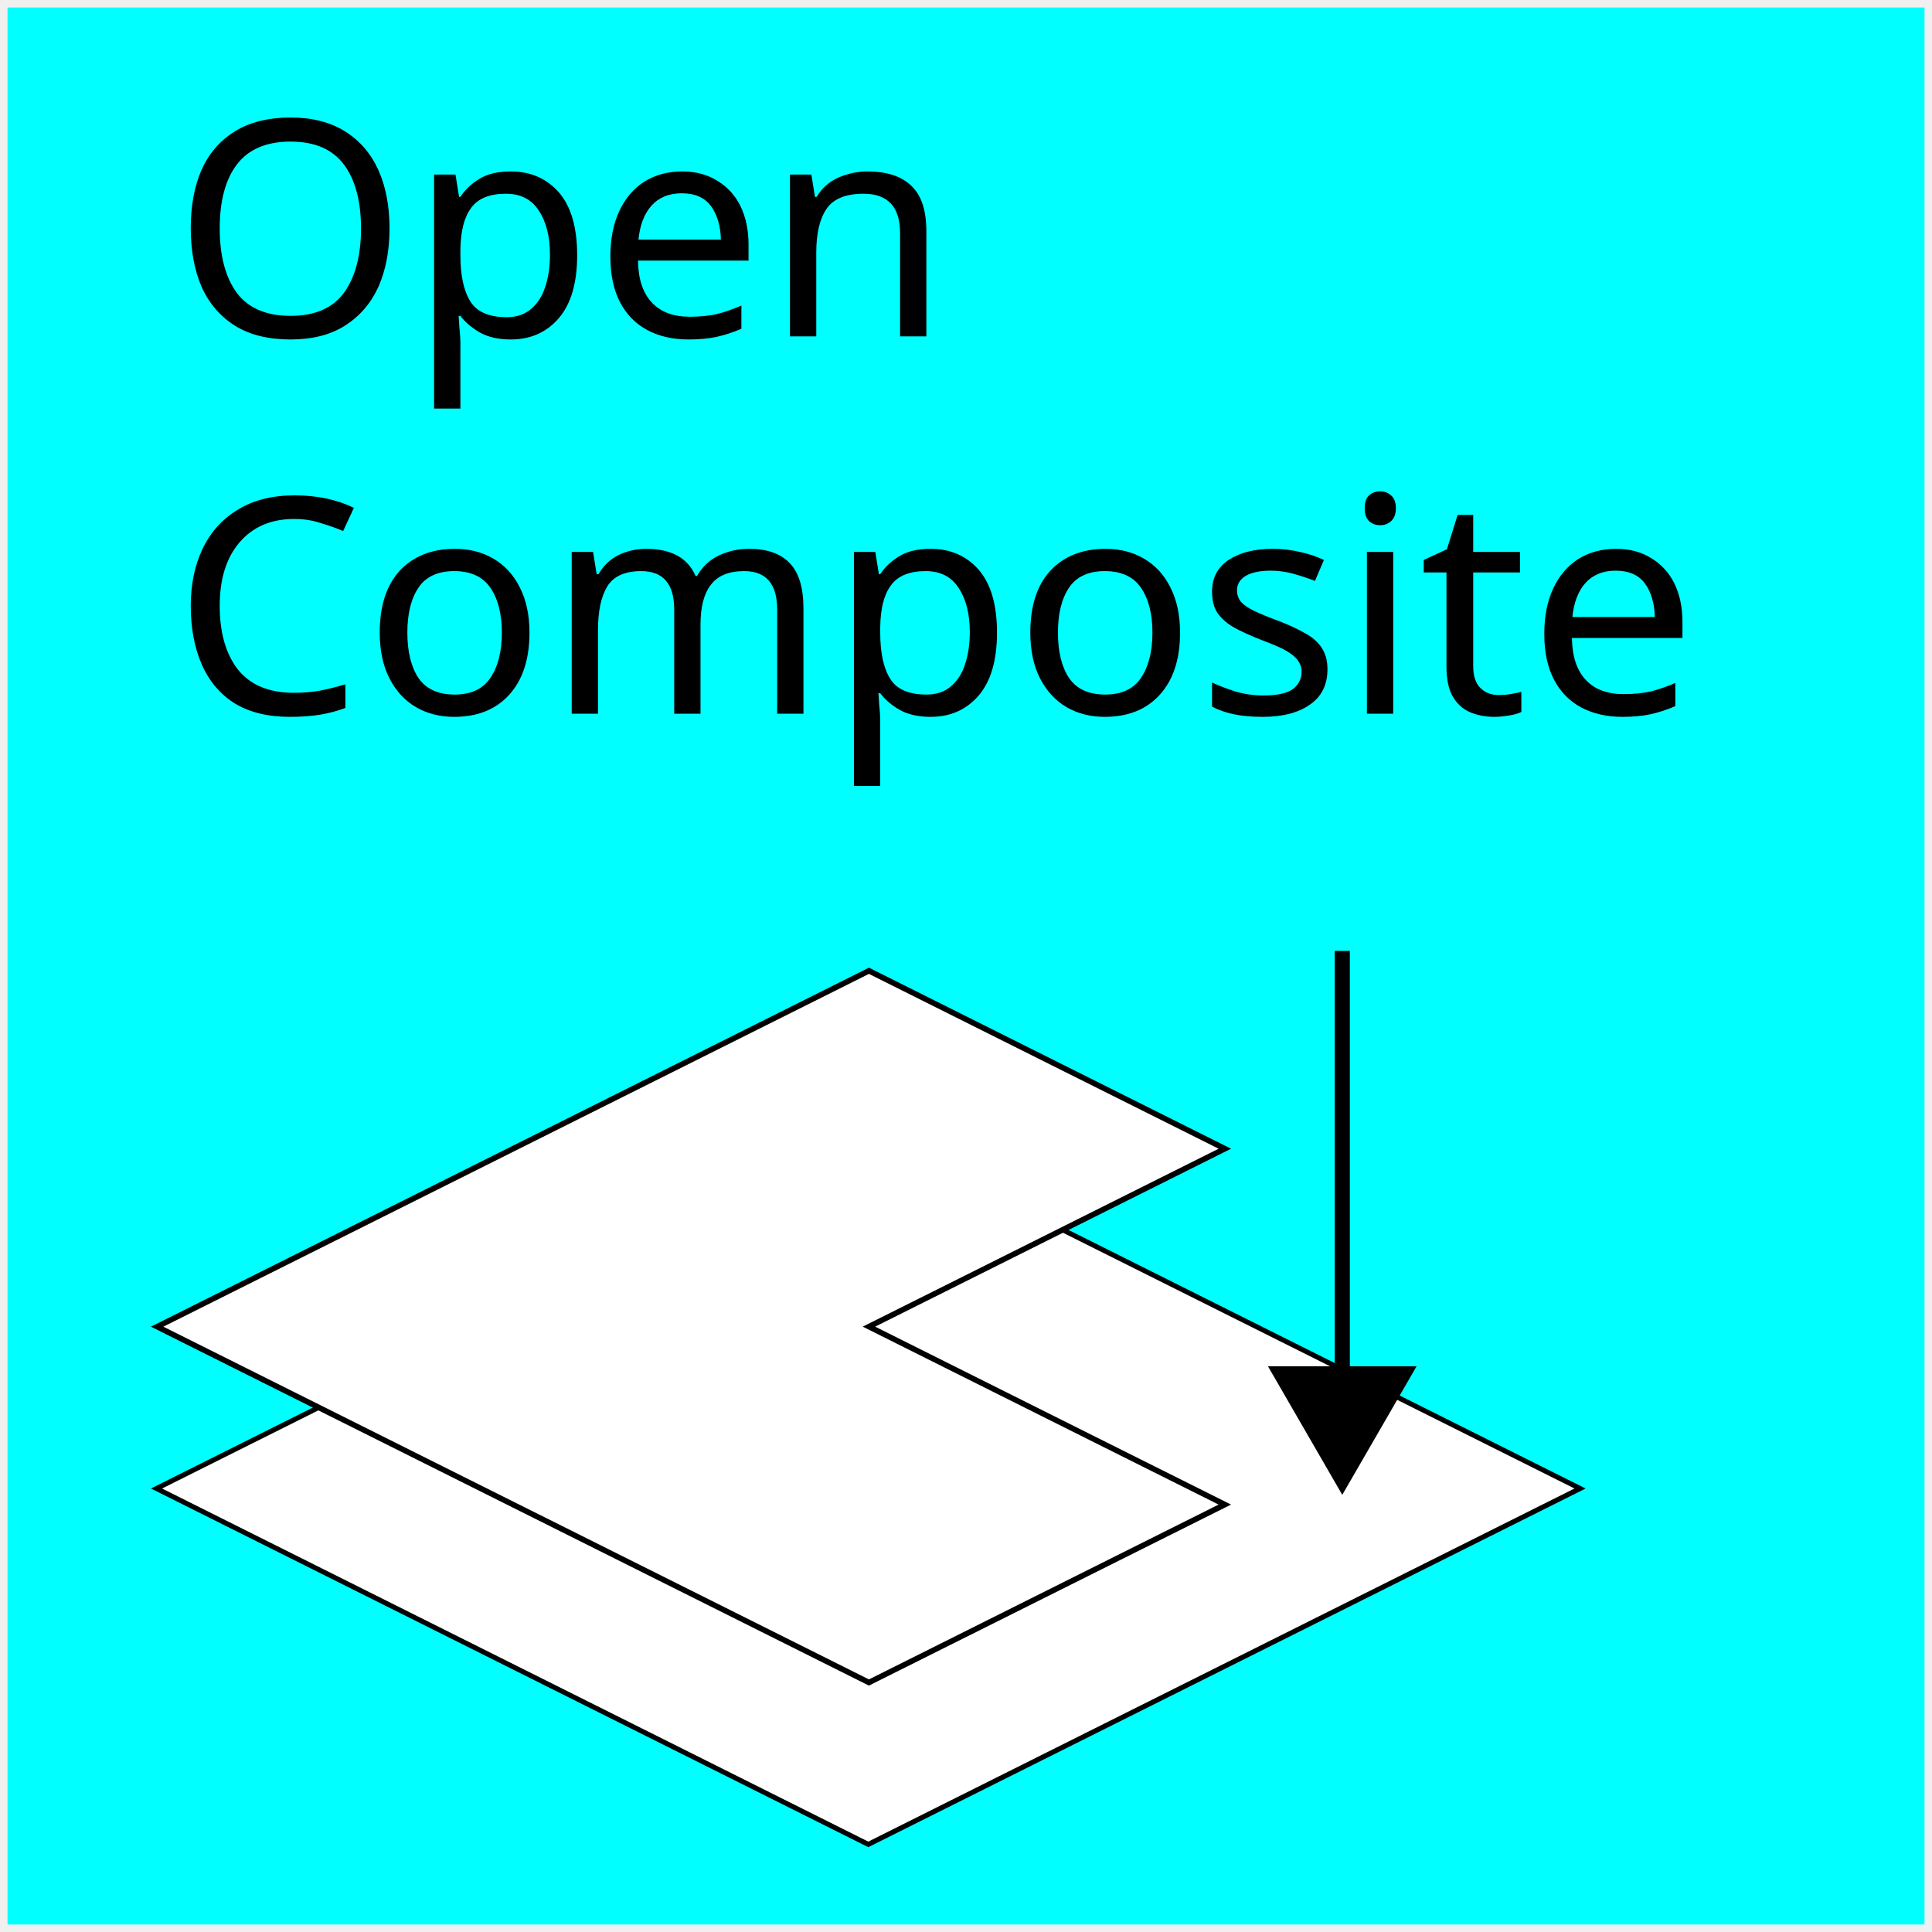
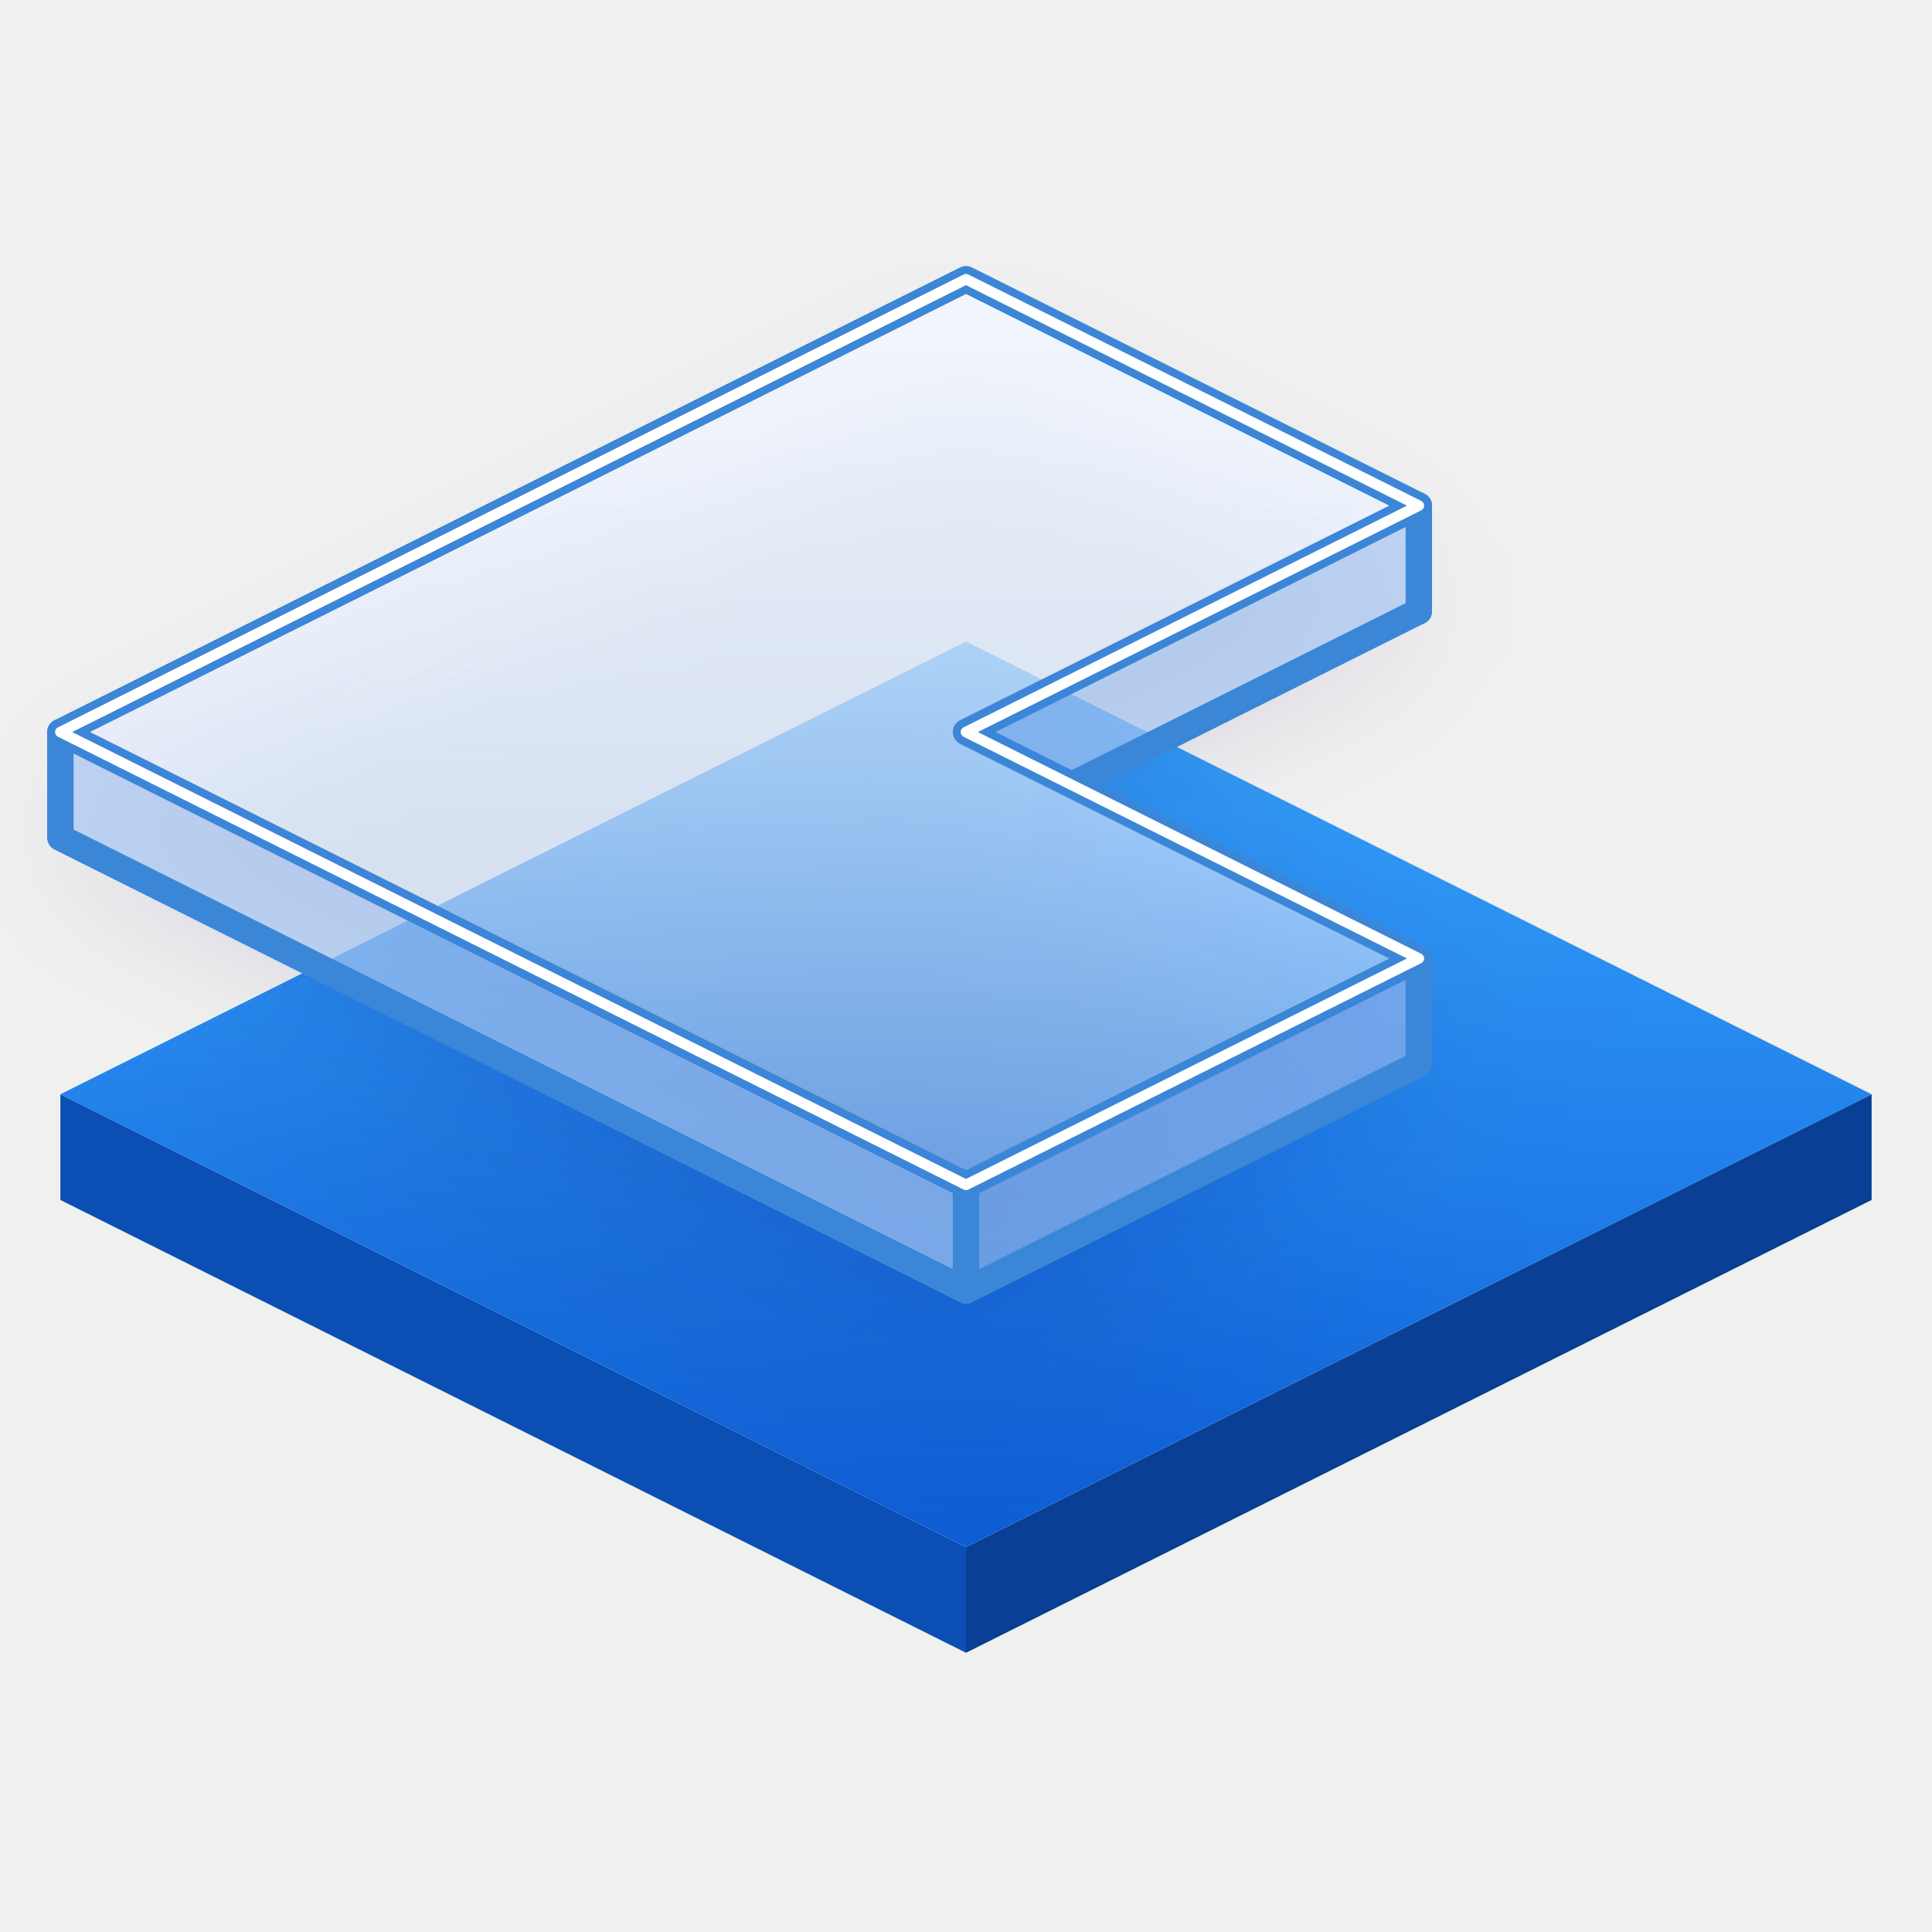
- <svg xmlns="http://www.w3.org/2000/svg" width="256" height="256" viewBox="0 0 67.733 67.733" version="1.1" id="svg8">
-   <defs id="defs2">
-     <marker orient="auto" refY="0.0" refX="0.0" id="TriangleOutL" style="overflow:visible">
-       <path id="path4717" d="M 5.77,0.0 L -2.88,5.0 L -2.88,-5.0 L 5.77,0.0 z " style="fill-rule:evenodd;stroke:#000000;stroke-width:1pt;stroke-opacity:1;fill:#000000;fill-opacity:1" transform="scale(0.8)" />
-     </marker>
-     <marker orient="auto" refY="0.0" refX="0.0" id="Arrow2Lend" style="overflow:visible;">
-       <path id="path4596" style="fill-rule:evenodd;stroke-width:0.625;stroke-linejoin:round;stroke:#000000;stroke-opacity:1;fill:#000000;fill-opacity:1" d="M 8.719,4.034 L -2.207,0.016 L 8.719,-4.002 C 6.973,-1.63 6.983,1.616 8.719,4.034 z " transform="scale(1.1) rotate(180) translate(1,0)" />
-     </marker>
-     <marker orient="auto" refY="0.0" refX="0.0" id="Arrow1Lend" style="overflow:visible;">
-       <path id="path4578" d="M 0.0,0.0 L 5.0,-5.0 L -12.5,0.0 L 5.0,5.0 L 0.0,0.0 z " style="fill-rule:evenodd;stroke:#000000;stroke-width:1pt;stroke-opacity:1;fill:#000000;fill-opacity:1" transform="scale(0.8) rotate(180) translate(12.5,0)" />
-     </marker>
+ <svg xmlns="http://www.w3.org/2000/svg" viewBox="0 0 256 256" width="256" height="256">
+   <defs>
+     <linearGradient id="g0" x1="0" y1="0" x2="0" y2="1">
+       <stop offset="0" stop-color="#3AA8FF" />
+       <stop offset="1" stop-color="#0E62DB" />
+     </linearGradient>
+     <linearGradient id="g1" x1="0" y1="0" x2="0" y2="1">
+       <stop offset="0" stop-color="#F4F8FF" stop-opacity="0.85" />
+       <stop offset="1" stop-color="#D3E4FF" stop-opacity="0.45" />
+     </linearGradient>
+     <clipPath id="c0">
+       <polygon points="128.0,85.0 248.0,145.0 128.0,205.0 8.0,145.0" />
+     </clipPath>
+     <filter id="b0" x="-30%" y="-30%" width="160%" height="160%">
+       <feGaussianBlur stdDeviation="20" />
+     </filter>
+     <clipPath id="c2">
+       <polygon points="0.0,0.0 256.0,0.0 256.0,256.0 0.0,256.0" />
+     </clipPath>
+     <filter id="b2" x="-30%" y="-30%" width="160%" height="160%">
+       <feGaussianBlur stdDeviation="9" />
+     </filter>
+     <mask id="m4" maskUnits="userSpaceOnUse" x="0" y="0" width="256" height="256">
+       <rect width="256" height="256" fill="#fff" />
+       <polygon points="128.0,37.0 188.0,67.0 128.0,97.0 188.0,127.0 128.0,157.0 8.0,97.0" fill="#000" />
+     </mask>
+     <mask id="m5" maskUnits="userSpaceOnUse" x="0" y="0" width="256" height="256">
+       <rect width="256" height="256" fill="#fff" />
+       <polygon points="128.0,37.0 188.0,67.0 128.0,97.0 188.0,127.0 128.0,157.0 8.0,97.0" fill="#000" />
+     </mask>
+     <mask id="m6" maskUnits="userSpaceOnUse" x="0" y="0" width="256" height="256">
+       <rect width="256" height="256" fill="#fff" />
+       <polygon points="128.0,37.0 188.0,67.0 128.0,97.0 188.0,127.0 128.0,157.0 8.0,97.0" fill="#000" />
+     </mask>
  </defs>
-   <g id="layer1" transform="translate(0,-229.2667)">
-     <rect style="fill:#00ffff;stroke:none;stroke-width:0.525;stroke-miterlimit:4;stroke-dasharray:none" id="rect5865" width="67.208" height="67.208" x="0.263" y="229.529" />
-     <rect id="rect3733-9" width="27.899" height="27.899" x="-311.605" y="317.74" style="fill:#ffffff;stroke:#000000;stroke-width:0.218" transform="matrix(0.8944272,-0.4472136,0.8944272,0.4472136,0,0)" />
-     <path style="fill:#ffffff;stroke:#000000;stroke-width:0.195" d="m 5.51,275.778 24.954,-12.477 12.477,6.238 -12.477,6.238 12.477,6.238 -12.477,6.238 z" id="rect3733" />
-     <path style="fill:none;stroke:#000000;stroke-width:0.529;stroke-linecap:butt;stroke-linejoin:miter;stroke-miterlimit:4;stroke-dasharray:none;stroke-opacity:1;marker-end:url(#TriangleOutL)" d="m 47.058,262.604 v 16.064" id="path4573" />
-     <text xml:space="preserve" style="font-style:normal;font-weight:normal;font-size:10.583px;line-height:1.25;font-family:sans-serif;letter-spacing:0px;word-spacing:0px;fill:#000000;fill-opacity:1;stroke:none;stroke-width:0.265" x="6.048" y="241.06" id="text5869">
-       <tspan id="tspan5867" x="6.048" y="241.06" style="stroke-width:0.265">Open</tspan>
-       <tspan x="6.048" y="254.289" style="stroke-width:0.265" id="tspan5871">Composite</tspan>
-     </text>
+   <polygon points="248.0,145.0 128.0,205.0 128.0,219.0 248.0,159.0" fill="#093F94" />
+   <polygon points="128.0,205.0 8.0,145.0 8.0,159.0 128.0,219.0" fill="#0B4FB5" />
+   <polygon points="128.0,85.0 248.0,145.0 128.0,205.0 8.0,145.0" fill="url(#g0)" />
+   <g clip-path="url(#c0)">
+     <polygon points="131.0,90.0 191.0,120.0 131.0,150.0 191.0,180.0 131.0,210.0 11.0,150.0" fill="#0B1A5A" fill-opacity="0.12" filter="url(#b0)" />
  </g>
+   <g clip-path="url(#c2)">
+     <polygon points="128.0,50.0 188.0,80.0 128.0,110.0 188.0,140.0 128.0,170.0 8.0,110.0" fill="#0B2A6B" fill-opacity="0.16" filter="url(#b2)" />
+   </g>
+   <g mask="url(#m4)">
+     <polygon points="188.0,67.0 128.0,97.0 128.0,111.0 188.0,81.0" fill="#A7C6F4" fill-opacity="0.68" />
+   </g>
+   <g mask="url(#m5)">
+     <polyline points="188.0,81.0 128.0,111.0" fill="none" stroke="#3C86D8" stroke-width="3.5" stroke-linejoin="round" stroke-linecap="round" />
+   </g>
+   <g mask="url(#m6)">
+     <polyline points="188.0,67.0 188.0,81.0" fill="none" stroke="#3C86D8" stroke-width="3.5" stroke-linejoin="round" stroke-linecap="round" />
+   </g>
+   <polygon points="188.0,127.0 128.0,157.0 128.0,171.0 188.0,141.0" fill="#8CB2EC" fill-opacity="0.72" stroke="#3C86D8" stroke-width="3.5" stroke-linejoin="round" stroke-linecap="round" />
+   <polygon points="128.0,157.0 8.0,97.0 8.0,111.0 128.0,171.0" fill="#A7C6F4" fill-opacity="0.68" stroke="#3C86D8" stroke-width="3.5" stroke-linejoin="round" stroke-linecap="round" />
+   <polygon points="128.0,37.0 188.0,67.0 128.0,97.0 188.0,127.0 128.0,157.0 8.0,97.0" fill="url(#g1)" stroke="#3C86D8" stroke-width="3.5" stroke-linejoin="round" stroke-linecap="round" />
+   <polyline points="128.0,37.0 188.0,67.0 128.0,97.0 188.0,127.0 128.0,157.0 8.0,97.0 128.0,37.0 188.0,67.0" fill="none" stroke="#FFFFFF" stroke-width="1.4" stroke-linejoin="round" stroke-linecap="round" />
</svg>
